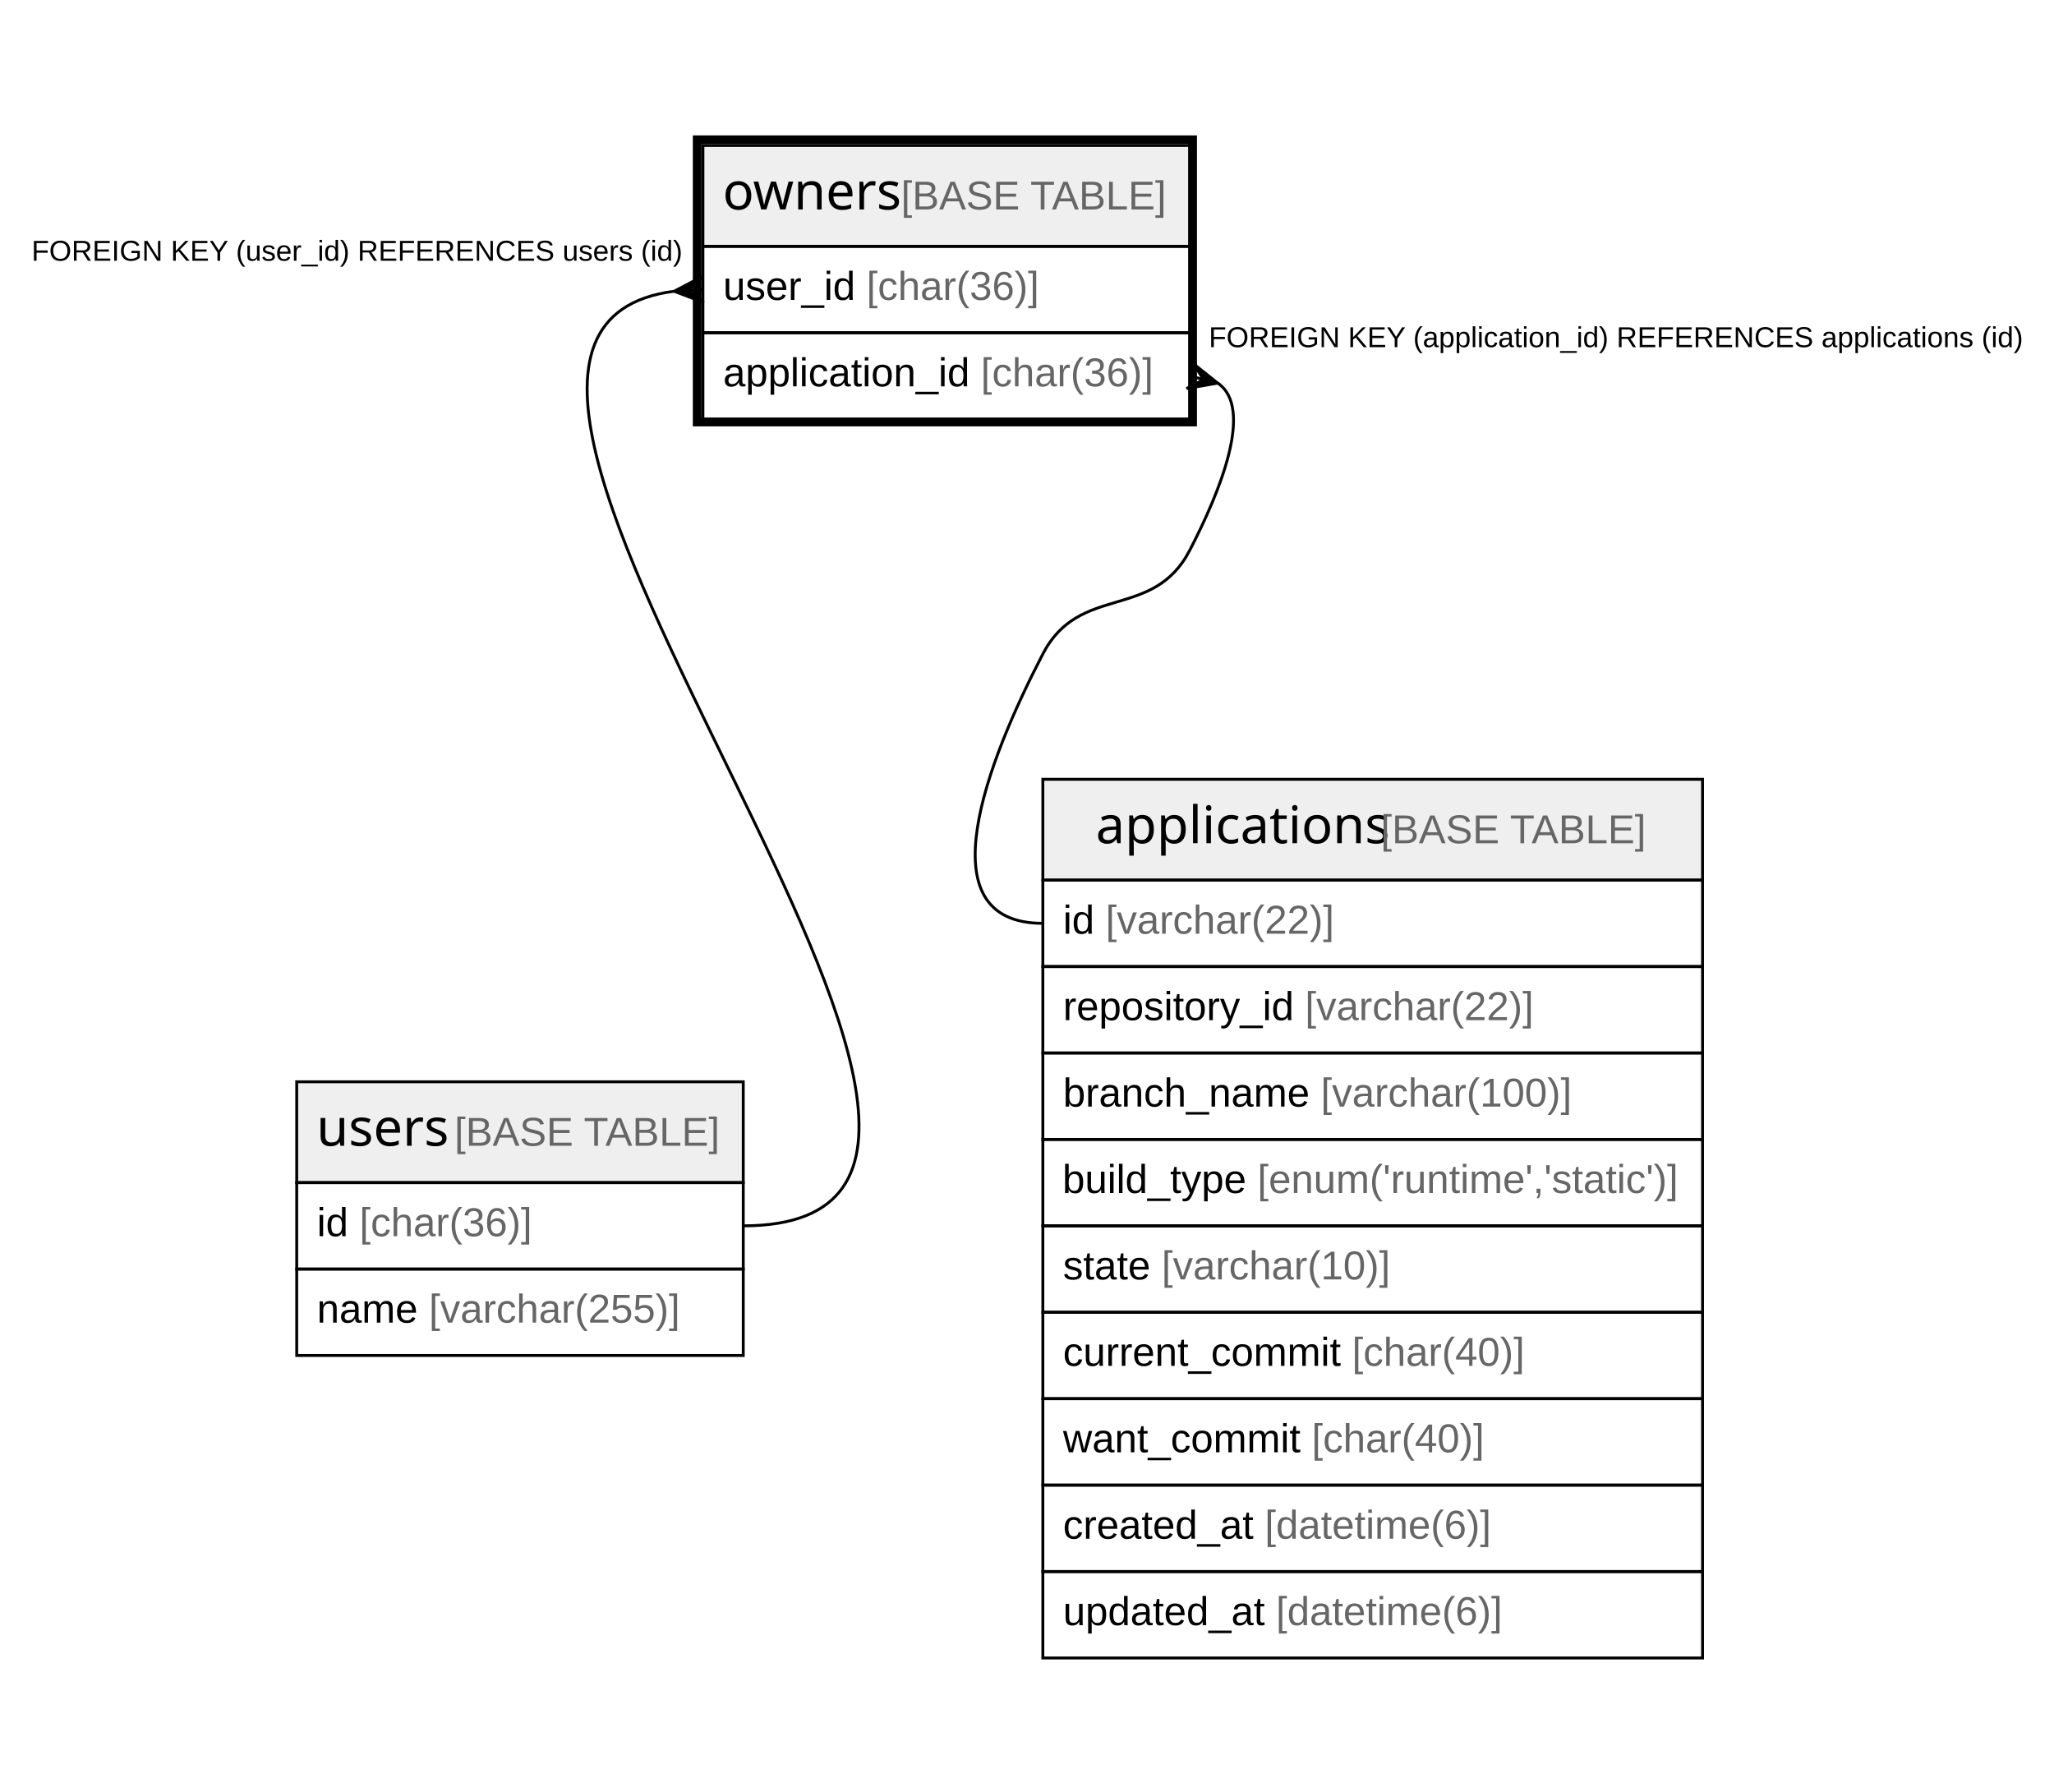
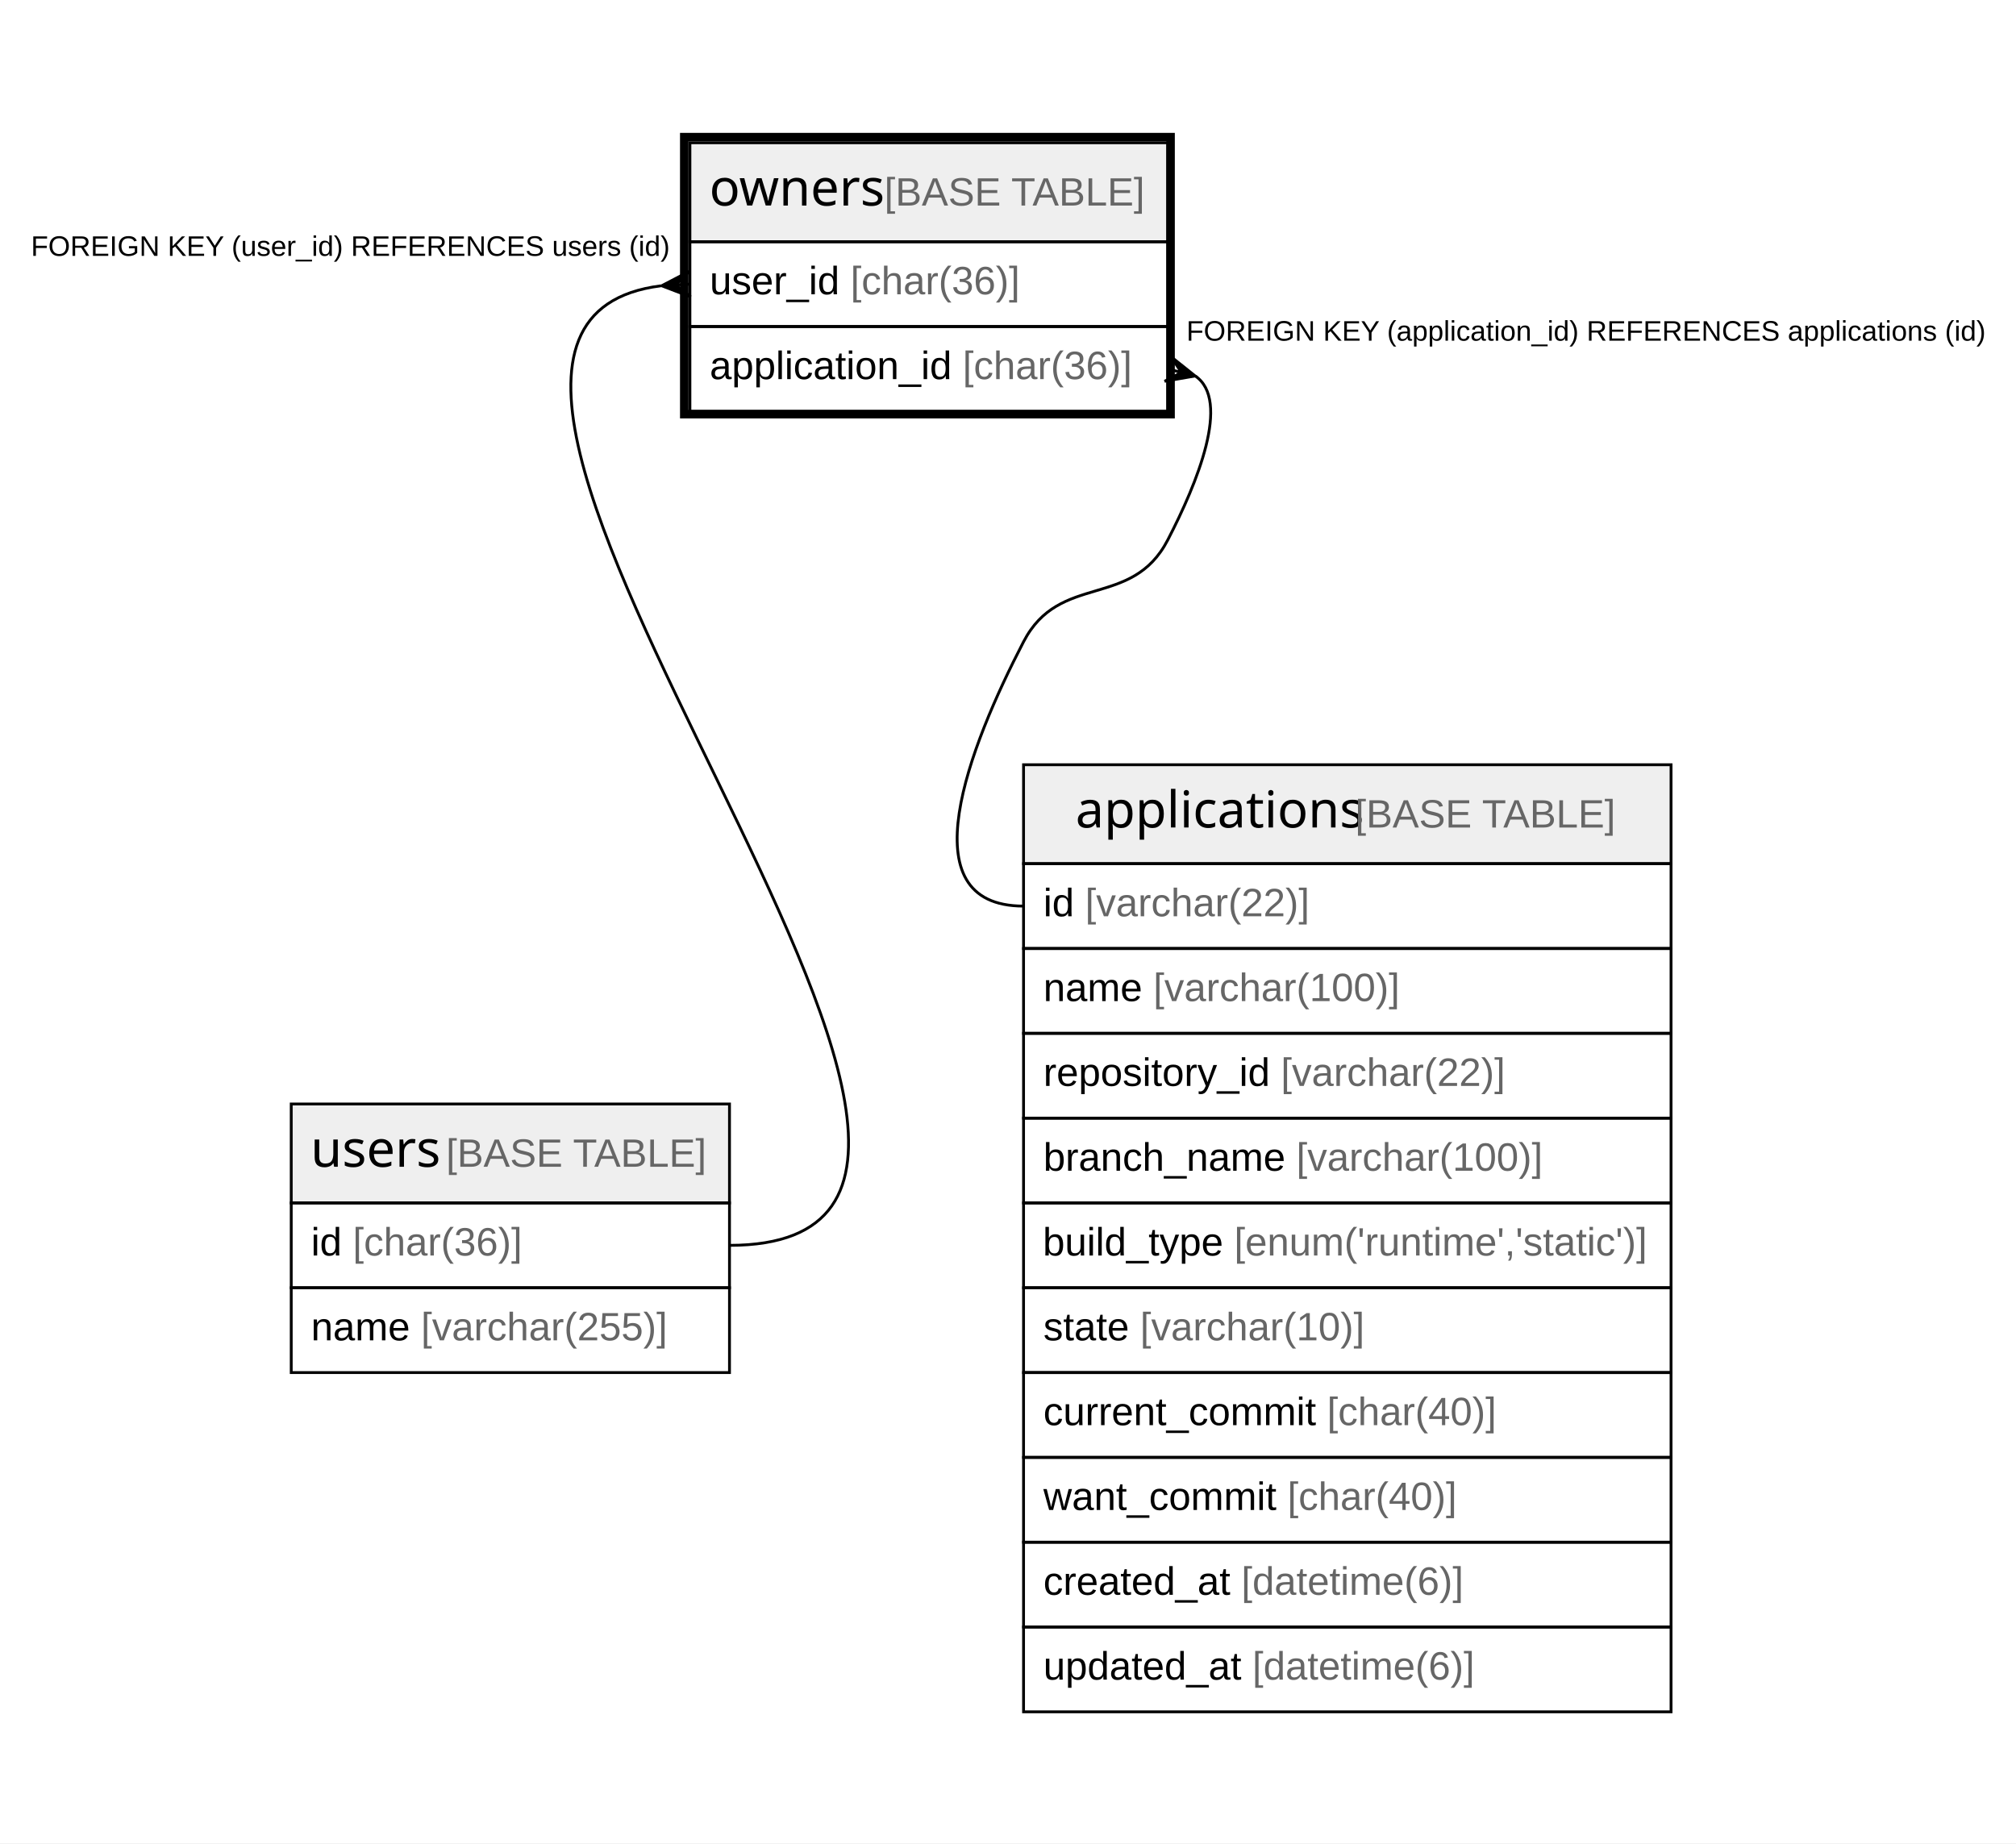
- <svg xmlns="http://www.w3.org/2000/svg" width="713pt" height="622pt" viewBox="0.00 0.00 713.00 622.00">
-   <g id="graph0" class="graph" transform="scale(1 1) rotate(0) translate(4 618)">
-     <polygon fill="#ffffff" stroke="transparent" points="-4,4 -4,-618 709,-618 709,4 -4,4" />
+ <svg xmlns="http://www.w3.org/2000/svg" width="713pt" height="652pt" viewBox="0.00 0.00 713.00 652.00">
+   <g id="graph0" class="graph" transform="scale(1 1) rotate(0) translate(4 648)">
+     <polygon fill="#ffffff" stroke="transparent" points="-4,4 -4,-648 709,-648 709,4 -4,4" />
    <g id="node1" class="node">
-       <polygon fill="#efefef" stroke="transparent" points="240,-532.5 240,-567.5 409,-567.5 409,-532.5 240,-532.5" />
-       <polygon fill="none" stroke="#000000" points="240,-532.5 240,-567.5 409,-567.5 409,-532.5 240,-532.5" />
-       <text text-anchor="start" x="246.871" y="-545.3" font-family="Arial Bold" font-size="18.00" fill="#000000">owners</text>
-       <text text-anchor="start" x="304.876" y="-545.3" font-family="Arial" font-size="14.00" fill="#000000"> </text>
-       <text text-anchor="start" x="308.766" y="-545.3" font-family="Arial" font-size="14.00" fill="#666666">[BASE TABLE]</text>
+       <polygon fill="#efefef" stroke="transparent" points="240,-562.5 240,-597.5 409,-597.5 409,-562.5 240,-562.5" />
+       <polygon fill="none" stroke="#000000" points="240,-562.5 240,-597.5 409,-597.5 409,-562.5 240,-562.5" />
+       <text text-anchor="start" x="246.871" y="-575.3" font-family="Arial Bold" font-size="18.00" fill="#000000">owners</text>
+       <text text-anchor="start" x="304.876" y="-575.3" font-family="Arial" font-size="14.00" fill="#000000"> </text>
+       <text text-anchor="start" x="308.766" y="-575.3" font-family="Arial" font-size="14.00" fill="#666666">[BASE TABLE]</text>
+       <polygon fill="none" stroke="#000000" points="240,-532.5 240,-562.5 409,-562.5 409,-532.5 240,-532.5" />
+       <text text-anchor="start" x="247" y="-543.9" font-family="Arial" font-size="14.00" fill="#000000">user_id </text>
+       <text text-anchor="start" x="296.788" y="-543.9" font-family="Arial" font-size="14.00" fill="#666666">[char(36)]</text>
      <polygon fill="none" stroke="#000000" points="240,-502.5 240,-532.5 409,-532.5 409,-502.5 240,-502.5" />
-       <text text-anchor="start" x="247" y="-513.9" font-family="Arial" font-size="14.00" fill="#000000">user_id </text>
-       <text text-anchor="start" x="296.788" y="-513.9" font-family="Arial" font-size="14.00" fill="#666666">[char(36)]</text>
-       <polygon fill="none" stroke="#000000" points="240,-472.5 240,-502.5 409,-502.5 409,-472.5 240,-472.5" />
-       <text text-anchor="start" x="247" y="-483.9" font-family="Arial" font-size="14.00" fill="#000000">application_id </text>
-       <text text-anchor="start" x="336.468" y="-483.9" font-family="Arial" font-size="14.00" fill="#666666">[char(36)]</text>
-       <polygon fill="none" stroke="#000000" stroke-width="3" points="238,-471.5 238,-569.5 410,-569.5 410,-471.5 238,-471.5" />
+       <text text-anchor="start" x="247" y="-513.9" font-family="Arial" font-size="14.00" fill="#000000">application_id </text>
+       <text text-anchor="start" x="336.468" y="-513.9" font-family="Arial" font-size="14.00" fill="#666666">[char(36)]</text>
+       <polygon fill="none" stroke="#000000" stroke-width="3" points="238,-501.5 238,-599.5 410,-599.5 410,-501.5 238,-501.5" />
    </g>
    <g id="node2" class="node">
-       <polygon fill="#efefef" stroke="transparent" points="99,-207.5 99,-242.5 254,-242.5 254,-207.5 99,-207.5" />
-       <polygon fill="none" stroke="#000000" points="99,-207.5 99,-242.5 254,-242.5 254,-207.5 99,-207.5" />
-       <text text-anchor="start" x="105.871" y="-220.3" font-family="Arial Bold" font-size="18.00" fill="#000000">users</text>
-       <text text-anchor="start" x="149.875" y="-220.3" font-family="Arial" font-size="14.00" fill="#000000"> </text>
-       <text text-anchor="start" x="153.766" y="-220.3" font-family="Arial" font-size="14.00" fill="#666666">[BASE TABLE]</text>
-       <polygon fill="none" stroke="#000000" points="99,-177.5 99,-207.5 254,-207.5 254,-177.5 99,-177.5" />
-       <text text-anchor="start" x="106" y="-188.9" font-family="Arial" font-size="14.00" fill="#000000">id </text>
-       <text text-anchor="start" x="120.78" y="-188.9" font-family="Arial" font-size="14.00" fill="#666666">[char(36)]</text>
-       <polygon fill="none" stroke="#000000" points="99,-147.5 99,-177.5 254,-177.5 254,-147.5 99,-147.5" />
-       <text text-anchor="start" x="106" y="-158.9" font-family="Arial" font-size="14.00" fill="#000000">name </text>
-       <text text-anchor="start" x="144.899" y="-158.9" font-family="Arial" font-size="14.00" fill="#666666">[varchar(255)]</text>
+       <polygon fill="#efefef" stroke="transparent" points="99,-222.5 99,-257.5 254,-257.5 254,-222.5 99,-222.5" />
+       <polygon fill="none" stroke="#000000" points="99,-222.5 99,-257.5 254,-257.5 254,-222.5 99,-222.5" />
+       <text text-anchor="start" x="105.871" y="-235.3" font-family="Arial Bold" font-size="18.00" fill="#000000">users</text>
+       <text text-anchor="start" x="149.875" y="-235.3" font-family="Arial" font-size="14.00" fill="#000000"> </text>
+       <text text-anchor="start" x="153.766" y="-235.3" font-family="Arial" font-size="14.00" fill="#666666">[BASE TABLE]</text>
+       <polygon fill="none" stroke="#000000" points="99,-192.5 99,-222.5 254,-222.5 254,-192.5 99,-192.5" />
+       <text text-anchor="start" x="106" y="-203.9" font-family="Arial" font-size="14.00" fill="#000000">id </text>
+       <text text-anchor="start" x="120.78" y="-203.9" font-family="Arial" font-size="14.00" fill="#666666">[char(36)]</text>
+       <polygon fill="none" stroke="#000000" points="99,-162.5 99,-192.5 254,-192.5 254,-162.5 99,-162.5" />
+       <text text-anchor="start" x="106" y="-173.9" font-family="Arial" font-size="14.00" fill="#000000">name </text>
+       <text text-anchor="start" x="144.899" y="-173.9" font-family="Arial" font-size="14.00" fill="#666666">[varchar(255)]</text>
    </g>
    <g id="edge1" class="edge">
-       <path fill="none" stroke="#000000" d="M229.839,-516.882C110.528,-501.206 394.908,-192.5 254,-192.5" />
-       <polygon fill="#000000" stroke="#000000" points="230.018,-516.893 239.727,-521.992 235.009,-517.197 240,-517.5 240,-517.5 240,-517.5 235.009,-517.197 240.273,-513.008 230.018,-516.893 230.018,-516.893" />
-       <text text-anchor="start" x="6.945" y="-527.5" font-family="Arial" font-size="10.00" fill="#000000">FOREIGN KEY (user_id) REFERENCES users (id)</text>
+       <path fill="none" stroke="#000000" d="M229.746,-546.902C103.935,-531.101 401.547,-207.5 254,-207.5" />
+       <polygon fill="#000000" stroke="#000000" points="230.017,-546.918 239.738,-551.992 235.008,-547.209 240,-547.5 240,-547.5 240,-547.5 235.008,-547.209 240.262,-543.008 230.017,-546.918 230.017,-546.918" />
+       <text text-anchor="start" x="6.945" y="-557.5" font-family="Arial" font-size="10.00" fill="#000000">FOREIGN KEY (user_id) REFERENCES users (id)</text>
    </g>
    <g id="node3" class="node">
-       <polygon fill="#efefef" stroke="transparent" points="358,-312.5 358,-347.5 587,-347.5 587,-312.5 358,-312.5" />
-       <polygon fill="none" stroke="#000000" points="358,-312.5 358,-347.5 587,-347.5 587,-312.5 358,-312.5" />
-       <text text-anchor="start" x="376.362" y="-325.3" font-family="Arial Bold" font-size="18.00" fill="#000000">applications</text>
-       <text text-anchor="start" x="471.384" y="-325.3" font-family="Arial" font-size="14.00" fill="#000000"> </text>
-       <text text-anchor="start" x="475.275" y="-325.3" font-family="Arial" font-size="14.00" fill="#666666">[BASE TABLE]</text>
+       <polygon fill="#efefef" stroke="transparent" points="358,-342.5 358,-377.5 587,-377.5 587,-342.5 358,-342.5" />
+       <polygon fill="none" stroke="#000000" points="358,-342.5 358,-377.5 587,-377.5 587,-342.5 358,-342.5" />
+       <text text-anchor="start" x="376.362" y="-355.3" font-family="Arial Bold" font-size="18.00" fill="#000000">applications</text>
+       <text text-anchor="start" x="471.384" y="-355.3" font-family="Arial" font-size="14.00" fill="#000000"> </text>
+       <text text-anchor="start" x="475.275" y="-355.3" font-family="Arial" font-size="14.00" fill="#666666">[BASE TABLE]</text>
+       <polygon fill="none" stroke="#000000" points="358,-312.5 358,-342.5 587,-342.5 587,-312.5 358,-312.5" />
+       <text text-anchor="start" x="365" y="-323.9" font-family="Arial" font-size="14.00" fill="#000000">id </text>
+       <text text-anchor="start" x="379.78" y="-323.9" font-family="Arial" font-size="14.00" fill="#666666">[varchar(22)]</text>
      <polygon fill="none" stroke="#000000" points="358,-282.5 358,-312.5 587,-312.5 587,-282.5 358,-282.5" />
-       <text text-anchor="start" x="365" y="-293.9" font-family="Arial" font-size="14.00" fill="#000000">id </text>
-       <text text-anchor="start" x="379.78" y="-293.9" font-family="Arial" font-size="14.00" fill="#666666">[varchar(22)]</text>
+       <text text-anchor="start" x="365" y="-293.9" font-family="Arial" font-size="14.00" fill="#000000">name </text>
+       <text text-anchor="start" x="403.899" y="-293.9" font-family="Arial" font-size="14.00" fill="#666666">[varchar(100)]</text>
      <polygon fill="none" stroke="#000000" points="358,-252.5 358,-282.5 587,-282.5 587,-252.5 358,-252.5" />
      <text text-anchor="start" x="365" y="-263.9" font-family="Arial" font-size="14.00" fill="#000000">repository_id </text>
      <text text-anchor="start" x="449.011" y="-263.9" font-family="Arial" font-size="14.00" fill="#666666">[varchar(22)]</text>
      <polygon fill="none" stroke="#000000" points="358,-222.5 358,-252.5 587,-252.5 587,-222.5 358,-222.5" />
      <text text-anchor="start" x="365" y="-233.9" font-family="Arial" font-size="14.00" fill="#000000">branch_name </text>
      <text text-anchor="start" x="454.473" y="-233.9" font-family="Arial" font-size="14.00" fill="#666666">[varchar(100)]</text>
      <polygon fill="none" stroke="#000000" points="358,-192.5 358,-222.5 587,-222.5 587,-192.5 358,-192.5" />
      <text text-anchor="start" x="364.801" y="-203.9" font-family="Arial" font-size="14.00" fill="#000000">build_type </text>
      <text text-anchor="start" x="432.491" y="-203.9" font-family="Arial" font-size="14.00" fill="#666666">[enum('runtime','static')]</text>
      <polygon fill="none" stroke="#000000" points="358,-162.5 358,-192.5 587,-192.5 587,-162.5 358,-162.5" />
      <text text-anchor="start" x="365" y="-173.9" font-family="Arial" font-size="14.00" fill="#000000">state </text>
      <text text-anchor="start" x="399.237" y="-173.9" font-family="Arial" font-size="14.00" fill="#666666">[varchar(10)]</text>
      <polygon fill="none" stroke="#000000" points="358,-132.5 358,-162.5 587,-162.5 587,-132.5 358,-132.5" />
      <text text-anchor="start" x="365" y="-143.9" font-family="Arial" font-size="14.00" fill="#000000">current_commit </text>
      <text text-anchor="start" x="465.334" y="-143.9" font-family="Arial" font-size="14.00" fill="#666666">[char(40)]</text>
      <polygon fill="none" stroke="#000000" points="358,-102.5 358,-132.5 587,-132.5 587,-102.5 358,-102.5" />
      <text text-anchor="start" x="365" y="-113.9" font-family="Arial" font-size="14.00" fill="#000000">want_commit </text>
      <text text-anchor="start" x="451.337" y="-113.9" font-family="Arial" font-size="14.00" fill="#666666">[char(40)]</text>
      <polygon fill="none" stroke="#000000" points="358,-72.5 358,-102.5 587,-102.5 587,-72.5 358,-72.5" />
      <text text-anchor="start" x="365" y="-83.9" font-family="Arial" font-size="14.00" fill="#000000">created_at </text>
      <text text-anchor="start" x="435.028" y="-83.9" font-family="Arial" font-size="14.00" fill="#666666">[datetime(6)]</text>
      <polygon fill="none" stroke="#000000" points="358,-42.5 358,-72.5 587,-72.5 587,-42.5 358,-42.5" />
      <text text-anchor="start" x="365" y="-53.9" font-family="Arial" font-size="14.00" fill="#000000">updated_at </text>
      <text text-anchor="start" x="438.933" y="-53.9" font-family="Arial" font-size="14.00" fill="#666666">[datetime(6)]</text>
    </g>
    <g id="edge2" class="edge">
-       <path fill="none" stroke="#000000" d="M418.738,-485.006C431.404,-476.366 419.438,-447.144 409,-427 396.236,-402.366 370.764,-415.634 358,-391 338.882,-354.103 316.444,-297.5 358,-297.5" />
-       <polygon fill="#000000" stroke="#000000" points="418.687,-485.019 407.883,-483.141 413.844,-486.259 409,-487.5 409,-487.5 409,-487.5 413.844,-486.259 410.117,-491.859 418.687,-485.019 418.687,-485.019" />
-       <text text-anchor="start" x="415.602" y="-497.5" font-family="Arial" font-size="10.00" fill="#000000">FOREIGN KEY (application_id) REFERENCES applications (id)</text>
+       <path fill="none" stroke="#000000" d="M418.738,-515.006C431.404,-506.366 419.438,-477.144 409,-457 396.236,-432.366 370.764,-445.634 358,-421 338.882,-384.103 316.444,-327.5 358,-327.5" />
+       <polygon fill="#000000" stroke="#000000" points="418.687,-515.019 407.883,-513.141 413.844,-516.259 409,-517.5 409,-517.5 409,-517.5 413.844,-516.259 410.117,-521.859 418.687,-515.019 418.687,-515.019" />
+       <text text-anchor="start" x="415.602" y="-527.5" font-family="Arial" font-size="10.00" fill="#000000">FOREIGN KEY (application_id) REFERENCES applications (id)</text>
    </g>
  </g>
</svg>
